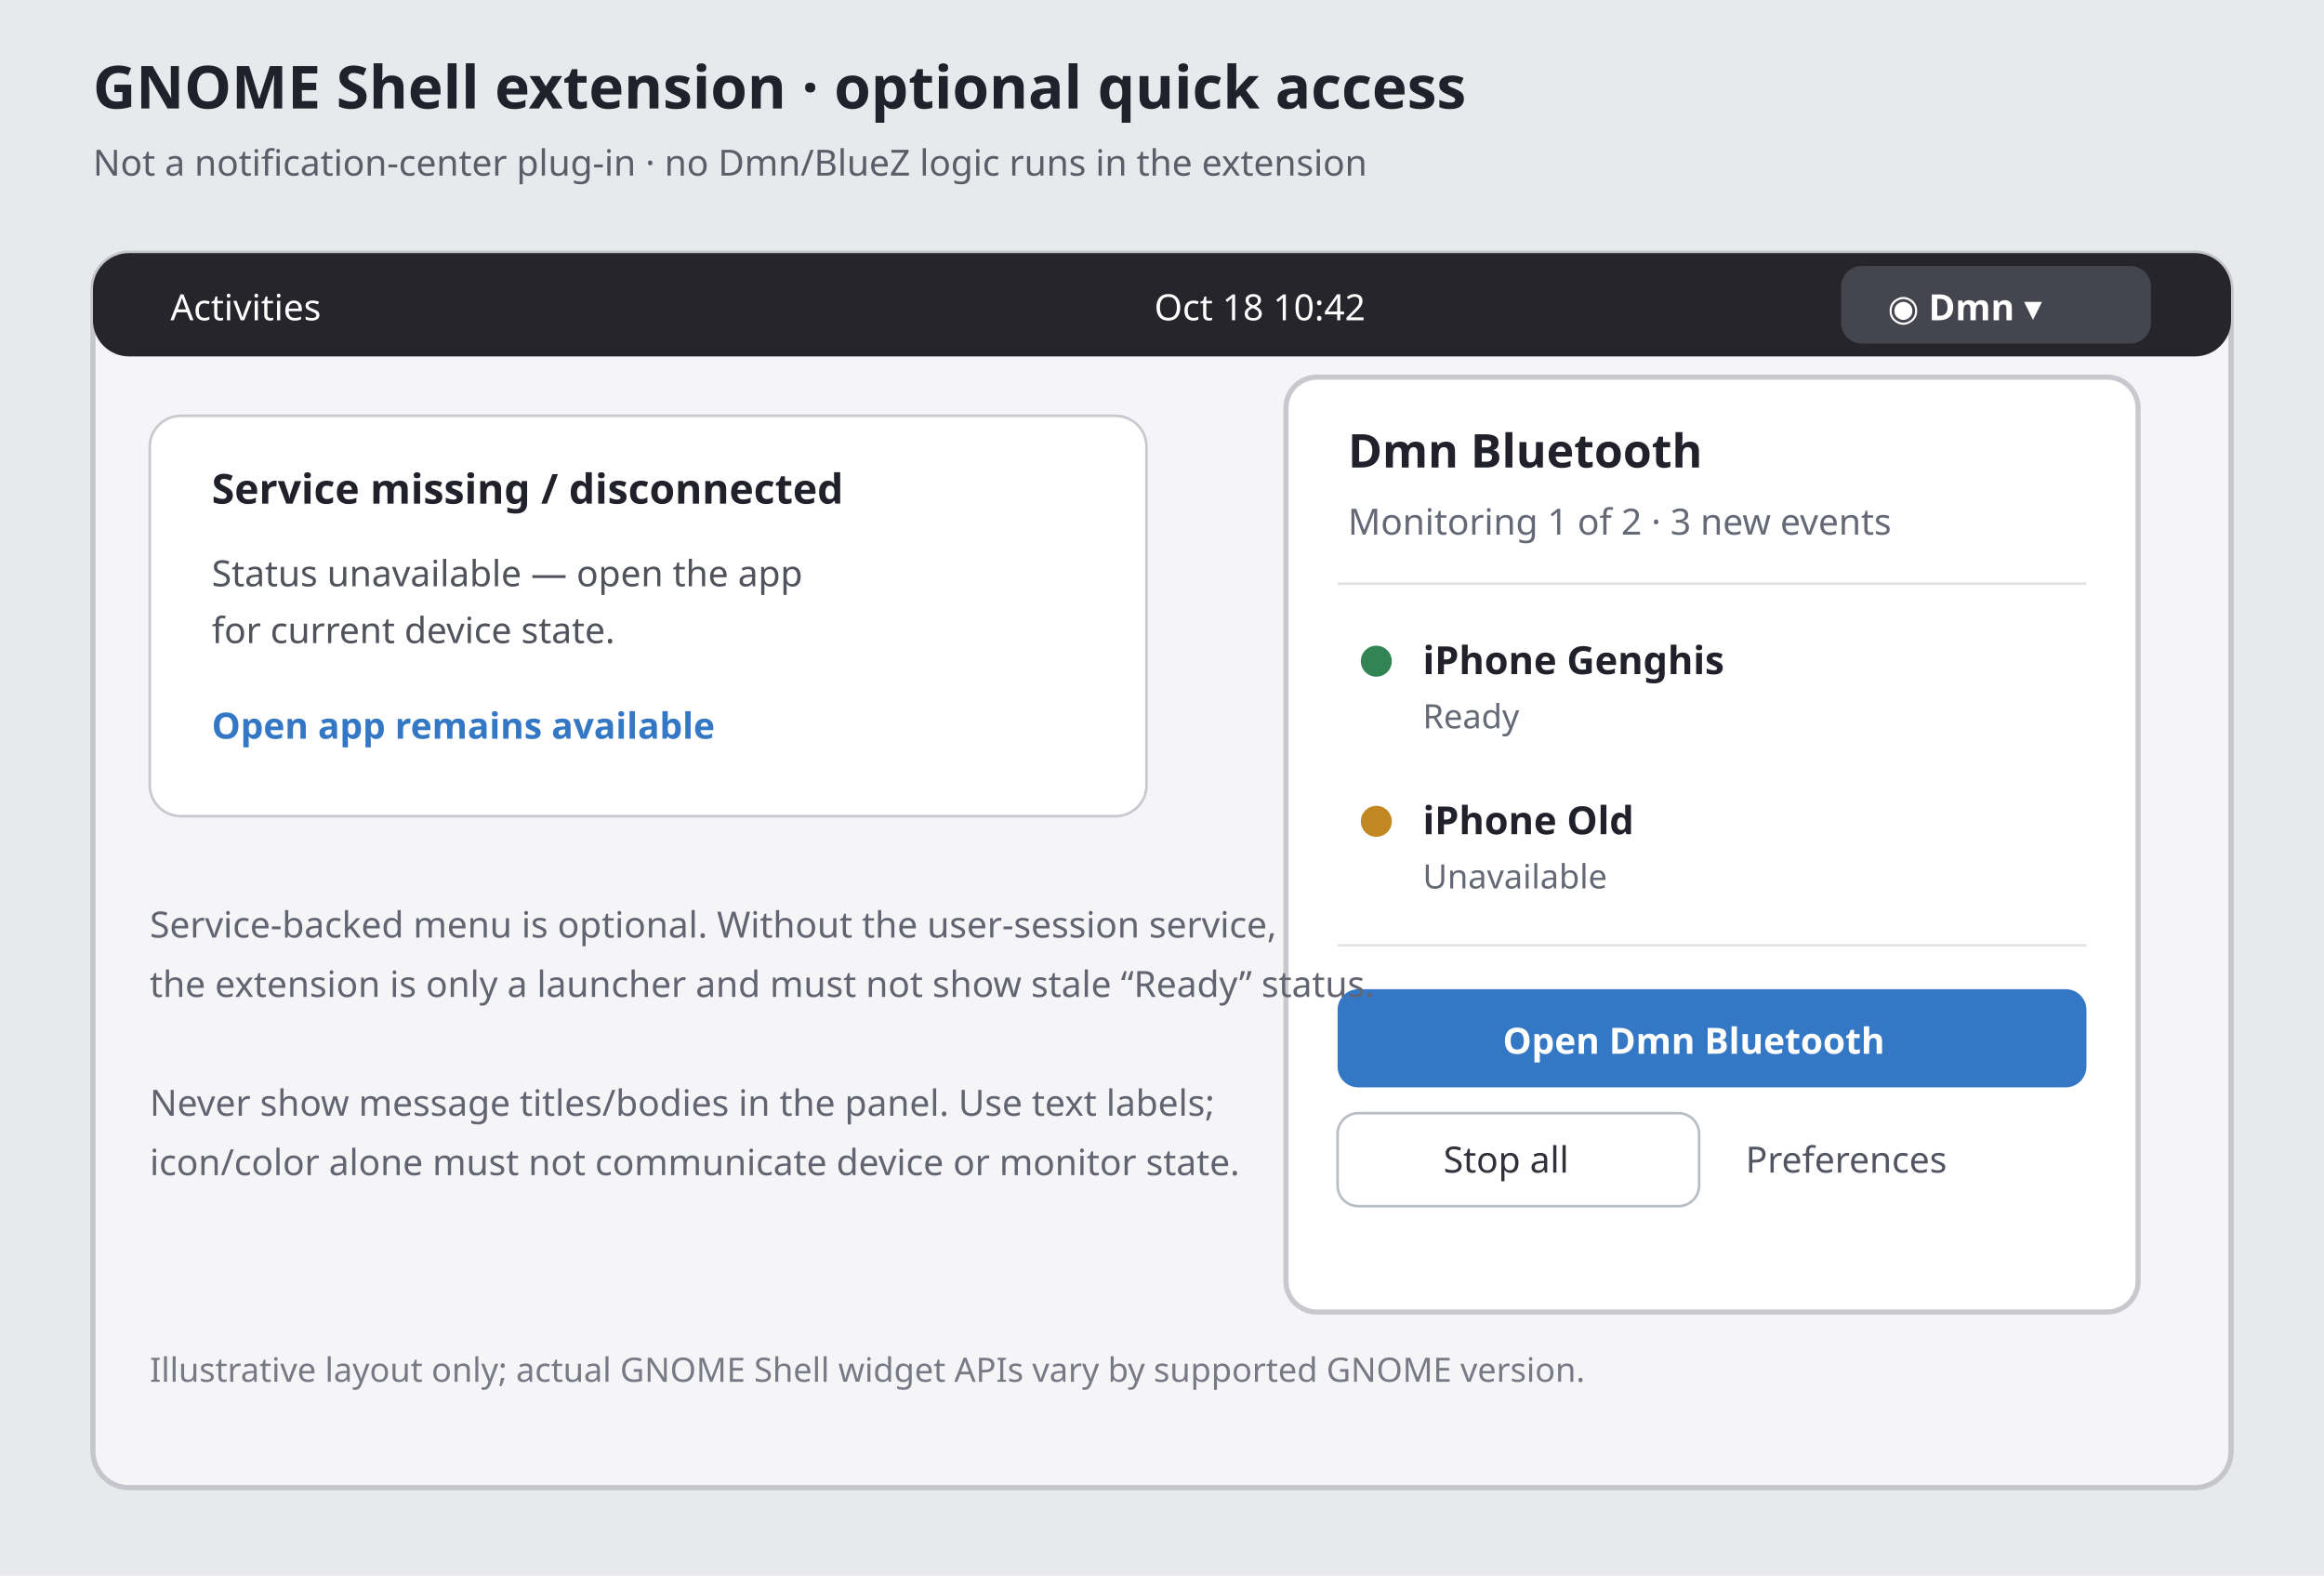
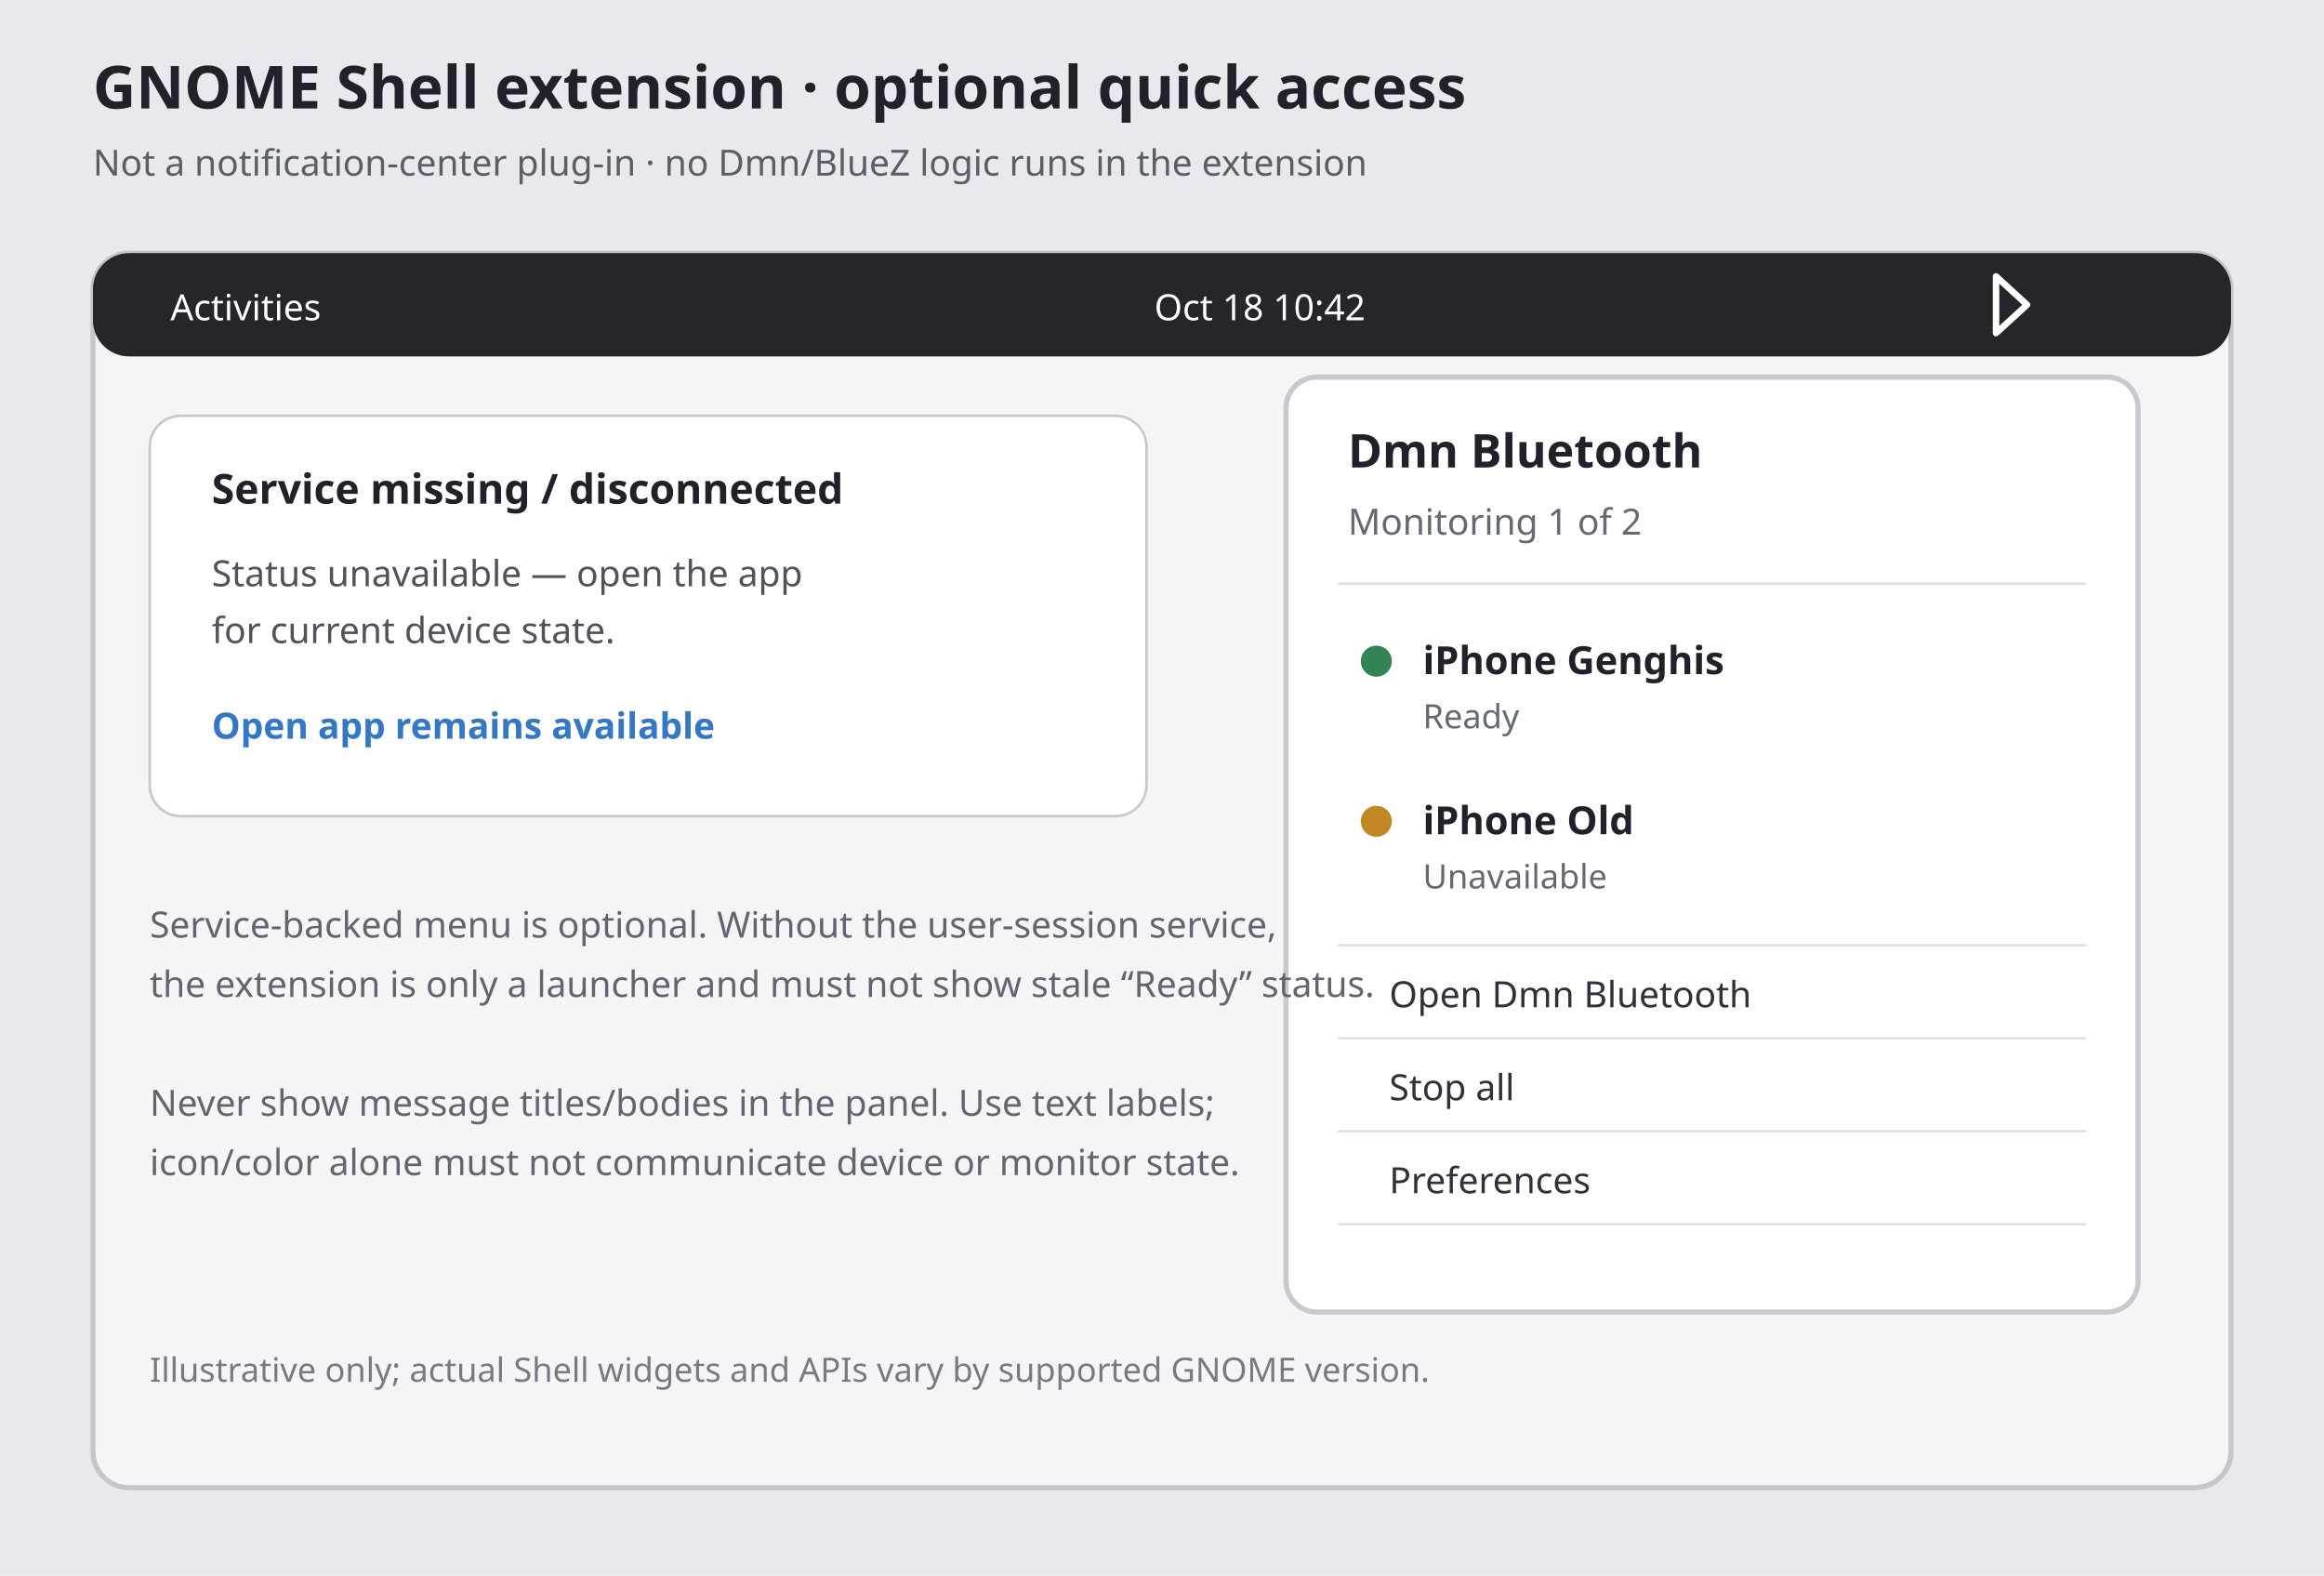
<svg xmlns="http://www.w3.org/2000/svg" width="900" height="610" viewBox="0 0 900 610" role="img" aria-labelledby="title desc">
  <rect width="900" height="610" fill="#e8e9ed" />
  <text x="36" y="42" font-family="sans-serif" font-size="23" font-weight="700" fill="#20212a">GNOME Shell extension · optional quick access</text>
  <text x="36" y="68" font-family="sans-serif" font-size="14" fill="#5b5e68">Not a notification-center plug-in · no Dmn/BlueZ logic runs in the extension</text>
  <rect x="36" y="98" width="828" height="478" rx="14" fill="#f5f5f7" stroke="#c5c6cc" stroke-width="2" />
  <rect x="36" y="98" width="828" height="40" rx="14" fill="#25252b" />
  <text x="66" y="124" font-family="sans-serif" font-size="14" fill="#fff">Activities</text>
  <text x="447" y="124" font-family="sans-serif" font-size="14" fill="#fff">Oct 18  10:42</text>
-   <rect x="713" y="103" width="120" height="30" rx="8" fill="#45454f" />
-   <text x="731" y="124" font-family="sans-serif" font-size="14" font-weight="700" fill="#fff">◉ Dmn ▾</text>
+   <path d="M773 107v22l12-11-12-11 0 22 12-11-12-11" fill="none" stroke="#fff" stroke-width="2.5" stroke-linejoin="round" />
  <rect x="498" y="146" width="330" height="362" rx="12" fill="#fff" stroke="#c7c9cf" stroke-width="2" />
  <text x="522" y="181" font-family="sans-serif" font-size="18" font-weight="700" fill="#20212a">Dmn Bluetooth</text>
-   <text x="522" y="207" font-family="sans-serif" font-size="14" fill="#656975">Monitoring 1 of 2 · 3 new events</text>
+   <text x="522" y="207" font-family="sans-serif" font-size="14" fill="#656975">Monitoring 1 of 2</text>
  <path d="M518 226H808" stroke="#e1e2e6" />
  <circle cx="533" cy="256" r="6" fill="#328455" />
  <text x="551" y="261" font-family="sans-serif" font-size="15" font-weight="600" fill="#20212a">iPhone Genghis</text>
  <text x="551" y="282" font-family="sans-serif" font-size="13" fill="#656975">Ready</text>
  <circle cx="533" cy="318" r="6" fill="#c08722" />
  <text x="551" y="323" font-family="sans-serif" font-size="15" font-weight="600" fill="#20212a">iPhone Old</text>
  <text x="551" y="344" font-family="sans-serif" font-size="13" fill="#656975">Unavailable</text>
-   <path d="M518 366H808" stroke="#e1e2e6" />
-   <rect x="518" y="383" width="290" height="38" rx="8" fill="#3478c5" />
-   <text x="582" y="408" font-family="sans-serif" font-size="14" font-weight="700" fill="#fff">Open Dmn Bluetooth</text>
-   <rect x="518" y="431" width="140" height="36" rx="8" fill="#fff" stroke="#b9bdc6" />
-   <text x="559" y="454" font-family="sans-serif" font-size="14" fill="#30313a">Stop all</text>
-   <text x="676" y="454" font-family="sans-serif" font-size="14" fill="#525561">Preferences</text>
+   <path d="M518 366H808M518 402H808M518 438H808M518 474H808" stroke="#e1e2e6" />
+   <text x="538" y="390" font-family="sans-serif" font-size="14" fill="#30313a">Open Dmn Bluetooth</text>
+   <text x="538" y="426" font-family="sans-serif" font-size="14" fill="#30313a">Stop all</text>
+   <text x="538" y="462" font-family="sans-serif" font-size="14" fill="#30313a">Preferences</text>
  <rect x="58" y="161" width="386" height="155" rx="12" fill="#fff" stroke="#c7c9cf" />
  <text x="82" y="195" font-family="sans-serif" font-size="16" font-weight="700" fill="#20212a">Service missing / disconnected</text>
  <text x="82" y="227" font-family="sans-serif" font-size="14" fill="#50535c">Status unavailable — open the app</text>
  <text x="82" y="249" font-family="sans-serif" font-size="14" fill="#50535c">for current device state.</text>
  <text x="82" y="286" font-family="sans-serif" font-size="14" font-weight="600" fill="#3478c5">Open app remains available</text>
  <text x="58" y="363" font-family="sans-serif" font-size="14" fill="#626571">Service-backed menu is optional. Without the user-session service,</text>
  <text x="58" y="386" font-family="sans-serif" font-size="14" fill="#626571">the extension is only a launcher and must not show stale “Ready” status.</text>
  <text x="58" y="432" font-family="sans-serif" font-size="14" fill="#626571">Never show message titles/bodies in the panel. Use text labels;</text>
  <text x="58" y="455" font-family="sans-serif" font-size="14" fill="#626571">icon/color alone must not communicate device or monitor state.</text>
-   <text x="58" y="535" font-family="sans-serif" font-size="13" fill="#777985">Illustrative layout only; actual GNOME Shell widget APIs vary by supported GNOME version.</text>
+   <text x="58" y="535" font-family="sans-serif" font-size="13" fill="#777985">Illustrative only; actual Shell widgets and APIs vary by supported GNOME version.</text>
</svg>
